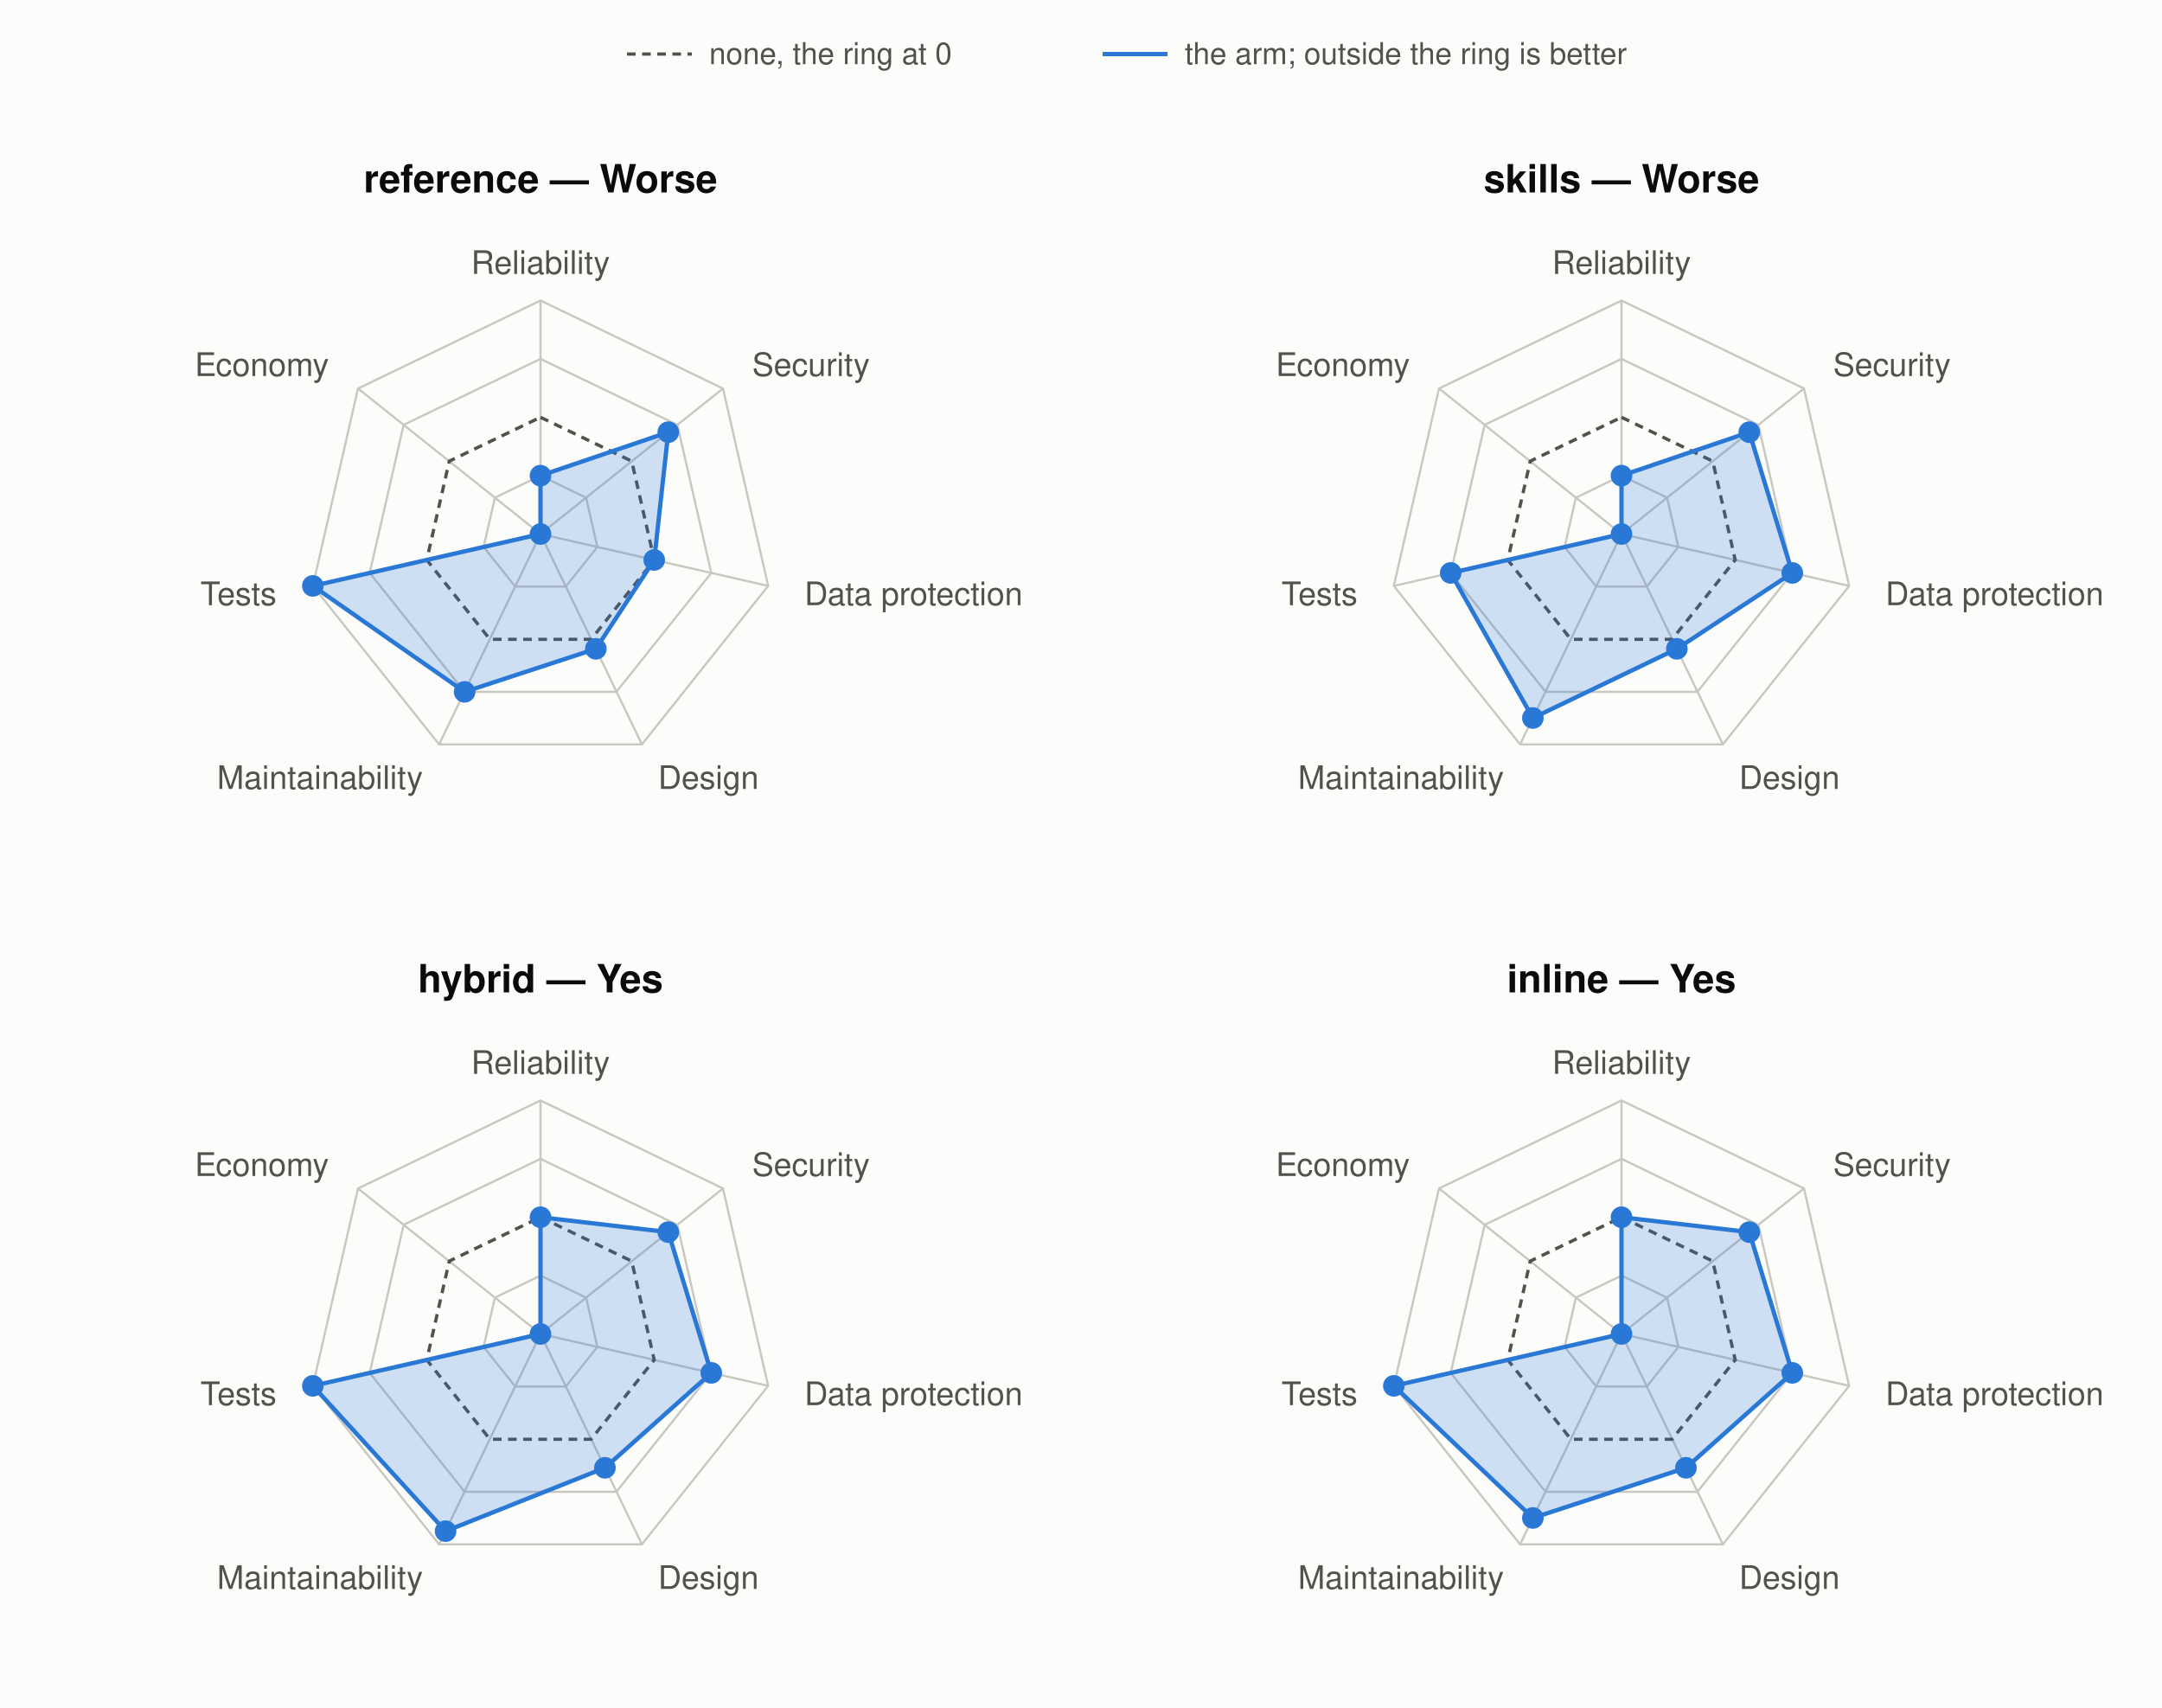
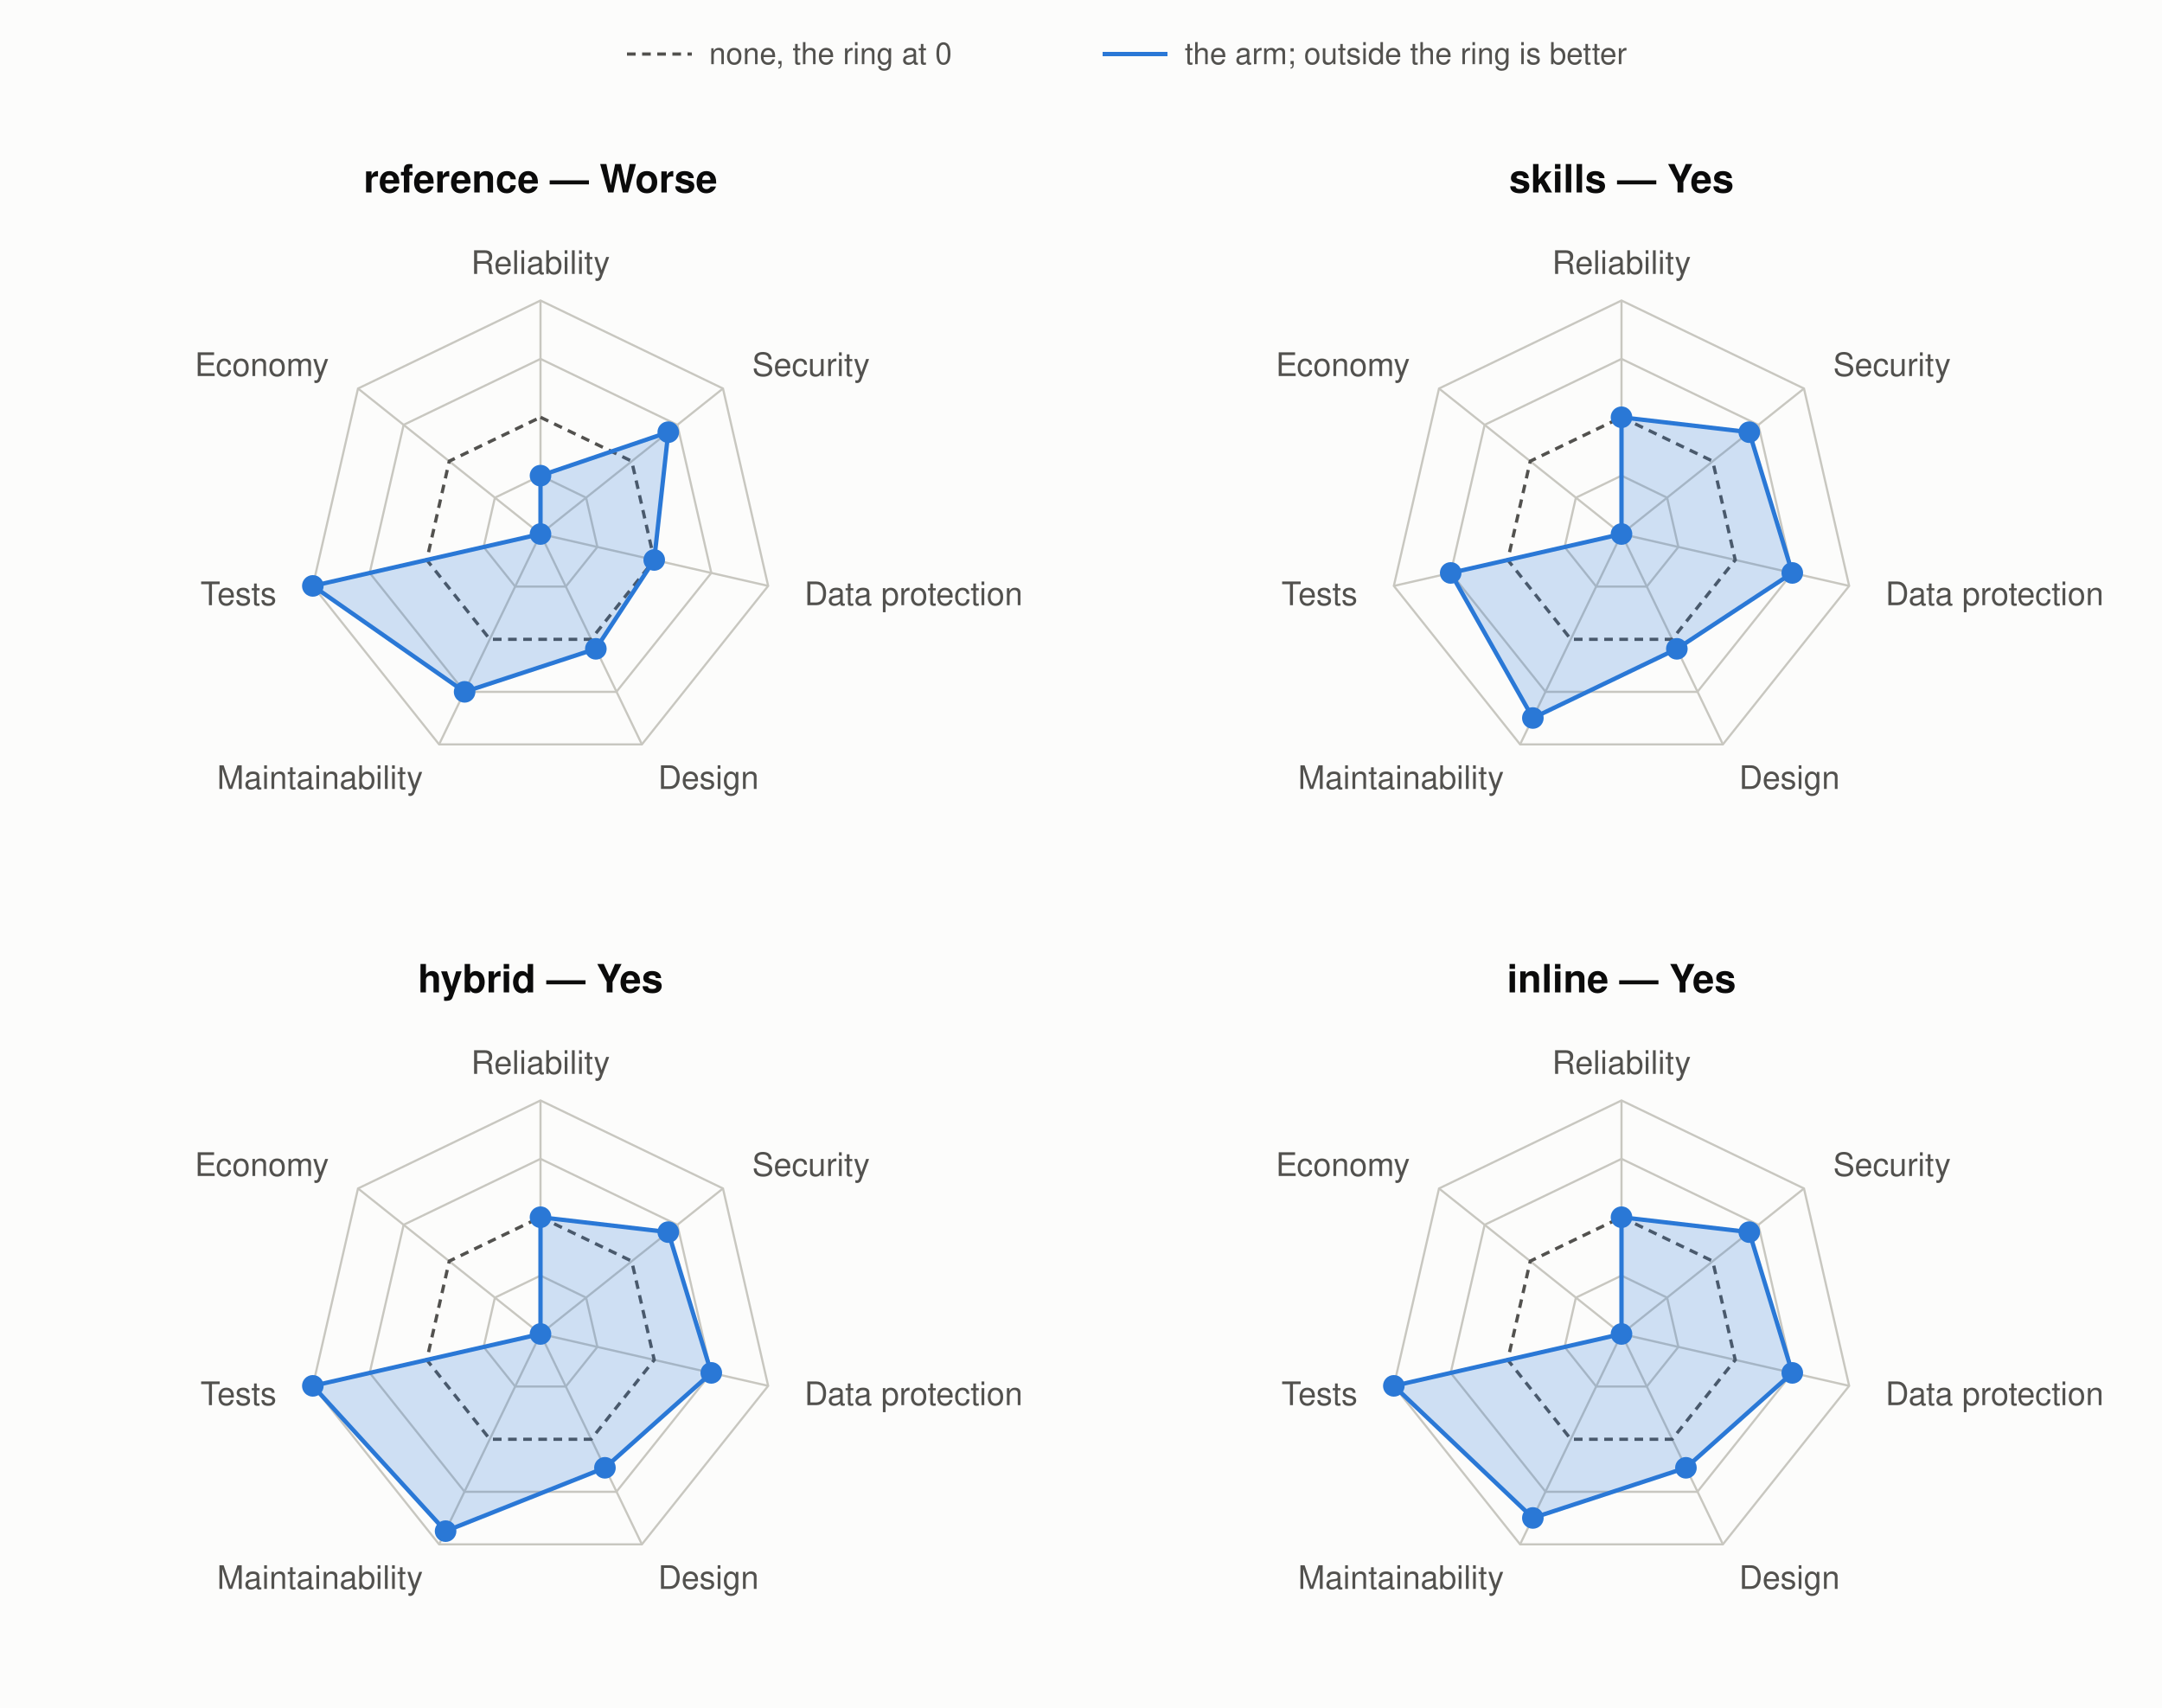
<svg xmlns="http://www.w3.org/2000/svg" width="1000" height="790" viewBox="0 0 1000 790" font-family="-apple-system, Segoe UI, Helvetica, Arial, sans-serif">
  <rect width="100%" height="100%" fill="#fcfcfb" />
  <line x1="290" y1="25" x2="320" y2="25" stroke="#52514e" stroke-width="1.5" stroke-dasharray="4 3" />
  <text x="328" y="25" dominant-baseline="middle" font-size="14" fill="#52514e">none, the ring at 0</text>
  <line x1="510" y1="25" x2="540" y2="25" stroke="#2a78d6" stroke-width="2" />
  <text x="548" y="25" dominant-baseline="middle" font-size="14" fill="#52514e">the arm; outside the ring is better</text>
  <text x="250.0" y="89.0" text-anchor="middle" font-size="18" font-weight="600" fill="#0b0b0b">reference — Worse</text>
  <polygon points="250.0,220.0 271.1,230.2 276.3,253.0 261.7,271.3 238.3,271.3 223.7,253.0 228.9,230.2" fill="none" stroke="#c8c7c0" stroke-width="1" />
  <polygon points="250.0,166.0 313.3,196.5 329.0,265.0 285.1,320.0 214.9,320.0 171.0,265.0 186.7,196.5" fill="none" stroke="#c8c7c0" stroke-width="1" />
  <polygon points="250.0,139.0 334.4,179.7 355.3,271.0 296.9,344.3 203.1,344.3 144.7,271.0 165.6,179.7" fill="none" stroke="#c8c7c0" stroke-width="1" />
  <line x1="250.0" y1="247.0" x2="250.0" y2="139.0" stroke="#c8c7c0" stroke-width="1" />
  <text x="250.0" y="121.7" text-anchor="middle" dominant-baseline="middle" font-size="15" fill="#52514e">Reliability</text>
  <line x1="250.0" y1="247.0" x2="334.4" y2="179.7" stroke="#c8c7c0" stroke-width="1" />
  <text x="347.9" y="168.9" text-anchor="start" dominant-baseline="middle" font-size="15" fill="#52514e">Security</text>
  <line x1="250.0" y1="247.0" x2="355.3" y2="271.0" stroke="#c8c7c0" stroke-width="1" />
  <text x="372.1" y="274.9" text-anchor="start" dominant-baseline="middle" font-size="15" fill="#52514e">Data protection</text>
  <line x1="250.0" y1="247.0" x2="296.9" y2="344.3" stroke="#c8c7c0" stroke-width="1" />
  <text x="304.4" y="359.9" text-anchor="start" dominant-baseline="middle" font-size="15" fill="#52514e">Design</text>
  <line x1="250.0" y1="247.0" x2="203.1" y2="344.3" stroke="#c8c7c0" stroke-width="1" />
  <text x="195.6" y="359.9" text-anchor="end" dominant-baseline="middle" font-size="15" fill="#52514e">Maintainability</text>
  <line x1="250.0" y1="247.0" x2="144.7" y2="271.0" stroke="#c8c7c0" stroke-width="1" />
  <text x="127.9" y="274.9" text-anchor="end" dominant-baseline="middle" font-size="15" fill="#52514e">Tests</text>
  <line x1="250.0" y1="247.0" x2="165.6" y2="179.7" stroke="#c8c7c0" stroke-width="1" />
  <text x="152.1" y="168.9" text-anchor="end" dominant-baseline="middle" font-size="15" fill="#52514e">Economy</text>
  <polygon points="250.0,193.0 292.2,213.3 302.6,259.0 273.4,295.7 226.6,295.7 197.4,259.0 207.8,213.3" fill="none" stroke="#52514e" stroke-width="1.5" stroke-dasharray="4 3" />
  <polygon points="250.0,220.0 309.1,199.9 302.6,259.0 275.6,300.1 214.9,320.0 144.7,271.0 250.0,247.0" fill="#2a78d6" fill-opacity="0.22" stroke="#2a78d6" stroke-width="2" stroke-linejoin="round" />
  <circle cx="250.0" cy="220.0" r="4" fill="#2a78d6" stroke="#2a78d6" stroke-width="2" />
  <circle cx="309.1" cy="199.9" r="4" fill="#2a78d6" stroke="#2a78d6" stroke-width="2" />
  <circle cx="302.6" cy="259.0" r="4" fill="#2a78d6" stroke="#2a78d6" stroke-width="2" />
  <circle cx="275.6" cy="300.1" r="4" fill="#2a78d6" stroke="#2a78d6" stroke-width="2" />
  <circle cx="214.9" cy="320.0" r="4" fill="#2a78d6" stroke="#2a78d6" stroke-width="2" />
  <circle cx="144.7" cy="271.0" r="4" fill="#2a78d6" stroke="#2a78d6" stroke-width="2" />
  <circle cx="250.0" cy="247.0" r="4" fill="#2a78d6" stroke="#2a78d6" stroke-width="2" />
-   <text x="750.0" y="89.0" text-anchor="middle" font-size="18" font-weight="600" fill="#0b0b0b">skills — Worse</text>
+   <text x="750.0" y="89.0" text-anchor="middle" font-size="18" font-weight="600" fill="#0b0b0b">skills — Yes</text>
  <polygon points="750.0,220.0 771.1,230.2 776.3,253.0 761.7,271.3 738.3,271.3 723.7,253.0 728.9,230.2" fill="none" stroke="#c8c7c0" stroke-width="1" />
  <polygon points="750.0,166.0 813.3,196.5 829.0,265.0 785.1,320.0 714.9,320.0 671.0,265.0 686.7,196.5" fill="none" stroke="#c8c7c0" stroke-width="1" />
  <polygon points="750.0,139.0 834.4,179.7 855.3,271.0 796.9,344.3 703.1,344.3 644.7,271.0 665.6,179.7" fill="none" stroke="#c8c7c0" stroke-width="1" />
  <line x1="750.0" y1="247.0" x2="750.0" y2="139.0" stroke="#c8c7c0" stroke-width="1" />
  <text x="750.0" y="121.7" text-anchor="middle" dominant-baseline="middle" font-size="15" fill="#52514e">Reliability</text>
  <line x1="750.0" y1="247.0" x2="834.4" y2="179.7" stroke="#c8c7c0" stroke-width="1" />
  <text x="847.9" y="168.9" text-anchor="start" dominant-baseline="middle" font-size="15" fill="#52514e">Security</text>
  <line x1="750.0" y1="247.0" x2="855.3" y2="271.0" stroke="#c8c7c0" stroke-width="1" />
  <text x="872.1" y="274.9" text-anchor="start" dominant-baseline="middle" font-size="15" fill="#52514e">Data protection</text>
  <line x1="750.0" y1="247.0" x2="796.9" y2="344.3" stroke="#c8c7c0" stroke-width="1" />
  <text x="804.4" y="359.9" text-anchor="start" dominant-baseline="middle" font-size="15" fill="#52514e">Design</text>
  <line x1="750.0" y1="247.0" x2="703.1" y2="344.3" stroke="#c8c7c0" stroke-width="1" />
  <text x="695.6" y="359.9" text-anchor="end" dominant-baseline="middle" font-size="15" fill="#52514e">Maintainability</text>
  <line x1="750.0" y1="247.0" x2="644.7" y2="271.0" stroke="#c8c7c0" stroke-width="1" />
  <text x="627.9" y="274.9" text-anchor="end" dominant-baseline="middle" font-size="15" fill="#52514e">Tests</text>
  <line x1="750.0" y1="247.0" x2="665.6" y2="179.7" stroke="#c8c7c0" stroke-width="1" />
  <text x="652.1" y="168.9" text-anchor="end" dominant-baseline="middle" font-size="15" fill="#52514e">Economy</text>
  <polygon points="750.0,193.0 792.2,213.3 802.6,259.0 773.4,295.7 726.6,295.7 697.4,259.0 707.8,213.3" fill="none" stroke="#52514e" stroke-width="1.5" stroke-dasharray="4 3" />
-   <polygon points="750.0,220.0 809.1,199.9 829.0,265.0 775.6,300.1 709.0,332.1 671.0,265.0 750.0,247.0" fill="#2a78d6" fill-opacity="0.22" stroke="#2a78d6" stroke-width="2" stroke-linejoin="round" />
-   <circle cx="750.0" cy="220.0" r="4" fill="#2a78d6" stroke="#2a78d6" stroke-width="2" />
+   <polygon points="750.0,193.0 809.1,199.9 829.0,265.0 775.6,300.1 709.0,332.1 671.0,265.0 750.0,247.0" fill="#2a78d6" fill-opacity="0.22" stroke="#2a78d6" stroke-width="2" stroke-linejoin="round" />
+   <circle cx="750.0" cy="193.0" r="4" fill="#2a78d6" stroke="#2a78d6" stroke-width="2" />
  <circle cx="809.1" cy="199.9" r="4" fill="#2a78d6" stroke="#2a78d6" stroke-width="2" />
  <circle cx="829.0" cy="265.0" r="4" fill="#2a78d6" stroke="#2a78d6" stroke-width="2" />
  <circle cx="775.6" cy="300.1" r="4" fill="#2a78d6" stroke="#2a78d6" stroke-width="2" />
  <circle cx="709.0" cy="332.1" r="4" fill="#2a78d6" stroke="#2a78d6" stroke-width="2" />
  <circle cx="671.0" cy="265.0" r="4" fill="#2a78d6" stroke="#2a78d6" stroke-width="2" />
  <circle cx="750.0" cy="247.0" r="4" fill="#2a78d6" stroke="#2a78d6" stroke-width="2" />
  <text x="250.0" y="459.0" text-anchor="middle" font-size="18" font-weight="600" fill="#0b0b0b">hybrid — Yes</text>
  <polygon points="250.0,590.0 271.1,600.2 276.3,623.0 261.7,641.3 238.3,641.3 223.7,623.0 228.9,600.2" fill="none" stroke="#c8c7c0" stroke-width="1" />
  <polygon points="250.0,536.0 313.3,566.5 329.0,635.0 285.1,690.0 214.9,690.0 171.0,635.0 186.7,566.5" fill="none" stroke="#c8c7c0" stroke-width="1" />
  <polygon points="250.0,509.0 334.4,549.7 355.3,641.0 296.9,714.3 203.1,714.3 144.7,641.0 165.6,549.7" fill="none" stroke="#c8c7c0" stroke-width="1" />
  <line x1="250.0" y1="617.0" x2="250.0" y2="509.0" stroke="#c8c7c0" stroke-width="1" />
  <text x="250.0" y="491.7" text-anchor="middle" dominant-baseline="middle" font-size="15" fill="#52514e">Reliability</text>
  <line x1="250.0" y1="617.0" x2="334.4" y2="549.7" stroke="#c8c7c0" stroke-width="1" />
  <text x="347.9" y="538.9" text-anchor="start" dominant-baseline="middle" font-size="15" fill="#52514e">Security</text>
  <line x1="250.0" y1="617.0" x2="355.3" y2="641.0" stroke="#c8c7c0" stroke-width="1" />
  <text x="372.1" y="644.9" text-anchor="start" dominant-baseline="middle" font-size="15" fill="#52514e">Data protection</text>
  <line x1="250.0" y1="617.0" x2="296.9" y2="714.3" stroke="#c8c7c0" stroke-width="1" />
  <text x="304.4" y="729.9" text-anchor="start" dominant-baseline="middle" font-size="15" fill="#52514e">Design</text>
  <line x1="250.0" y1="617.0" x2="203.1" y2="714.3" stroke="#c8c7c0" stroke-width="1" />
  <text x="195.6" y="729.9" text-anchor="end" dominant-baseline="middle" font-size="15" fill="#52514e">Maintainability</text>
  <line x1="250.0" y1="617.0" x2="144.7" y2="641.0" stroke="#c8c7c0" stroke-width="1" />
  <text x="127.9" y="644.9" text-anchor="end" dominant-baseline="middle" font-size="15" fill="#52514e">Tests</text>
  <line x1="250.0" y1="617.0" x2="165.6" y2="549.7" stroke="#c8c7c0" stroke-width="1" />
  <text x="152.1" y="538.9" text-anchor="end" dominant-baseline="middle" font-size="15" fill="#52514e">Economy</text>
  <polygon points="250.0,563.0 292.2,583.3 302.6,629.0 273.4,665.7 226.6,665.7 197.4,629.0 207.8,583.3" fill="none" stroke="#52514e" stroke-width="1.5" stroke-dasharray="4 3" />
  <polygon points="250.0,563.0 309.1,569.9 329.0,635.0 279.8,678.9 206.1,708.2 144.7,641.0 250.0,617.0" fill="#2a78d6" fill-opacity="0.22" stroke="#2a78d6" stroke-width="2" stroke-linejoin="round" />
  <circle cx="250.0" cy="563.0" r="4" fill="#2a78d6" stroke="#2a78d6" stroke-width="2" />
  <circle cx="309.1" cy="569.9" r="4" fill="#2a78d6" stroke="#2a78d6" stroke-width="2" />
  <circle cx="329.0" cy="635.0" r="4" fill="#2a78d6" stroke="#2a78d6" stroke-width="2" />
  <circle cx="279.8" cy="678.9" r="4" fill="#2a78d6" stroke="#2a78d6" stroke-width="2" />
  <circle cx="206.1" cy="708.2" r="4" fill="#2a78d6" stroke="#2a78d6" stroke-width="2" />
  <circle cx="144.7" cy="641.0" r="4" fill="#2a78d6" stroke="#2a78d6" stroke-width="2" />
  <circle cx="250.0" cy="617.0" r="4" fill="#2a78d6" stroke="#2a78d6" stroke-width="2" />
  <text x="750.0" y="459.0" text-anchor="middle" font-size="18" font-weight="600" fill="#0b0b0b">inline — Yes</text>
  <polygon points="750.0,590.0 771.1,600.2 776.3,623.0 761.7,641.3 738.3,641.3 723.7,623.0 728.9,600.2" fill="none" stroke="#c8c7c0" stroke-width="1" />
  <polygon points="750.0,536.0 813.3,566.5 829.0,635.0 785.1,690.0 714.9,690.0 671.0,635.0 686.7,566.5" fill="none" stroke="#c8c7c0" stroke-width="1" />
  <polygon points="750.0,509.0 834.4,549.7 855.3,641.0 796.9,714.3 703.1,714.3 644.7,641.0 665.6,549.7" fill="none" stroke="#c8c7c0" stroke-width="1" />
  <line x1="750.0" y1="617.0" x2="750.0" y2="509.0" stroke="#c8c7c0" stroke-width="1" />
  <text x="750.0" y="491.7" text-anchor="middle" dominant-baseline="middle" font-size="15" fill="#52514e">Reliability</text>
  <line x1="750.0" y1="617.0" x2="834.4" y2="549.7" stroke="#c8c7c0" stroke-width="1" />
  <text x="847.9" y="538.9" text-anchor="start" dominant-baseline="middle" font-size="15" fill="#52514e">Security</text>
  <line x1="750.0" y1="617.0" x2="855.3" y2="641.0" stroke="#c8c7c0" stroke-width="1" />
  <text x="872.1" y="644.9" text-anchor="start" dominant-baseline="middle" font-size="15" fill="#52514e">Data protection</text>
  <line x1="750.0" y1="617.0" x2="796.9" y2="714.3" stroke="#c8c7c0" stroke-width="1" />
  <text x="804.4" y="729.9" text-anchor="start" dominant-baseline="middle" font-size="15" fill="#52514e">Design</text>
  <line x1="750.0" y1="617.0" x2="703.1" y2="714.3" stroke="#c8c7c0" stroke-width="1" />
  <text x="695.6" y="729.9" text-anchor="end" dominant-baseline="middle" font-size="15" fill="#52514e">Maintainability</text>
  <line x1="750.0" y1="617.0" x2="644.7" y2="641.0" stroke="#c8c7c0" stroke-width="1" />
  <text x="627.9" y="644.9" text-anchor="end" dominant-baseline="middle" font-size="15" fill="#52514e">Tests</text>
  <line x1="750.0" y1="617.0" x2="665.6" y2="549.7" stroke="#c8c7c0" stroke-width="1" />
  <text x="652.1" y="538.9" text-anchor="end" dominant-baseline="middle" font-size="15" fill="#52514e">Economy</text>
  <polygon points="750.0,563.0 792.2,583.3 802.6,629.0 773.4,665.7 726.6,665.7 697.4,629.0 707.8,583.3" fill="none" stroke="#52514e" stroke-width="1.5" stroke-dasharray="4 3" />
  <polygon points="750.0,563.0 809.1,569.9 829.0,635.0 779.8,678.9 709.0,702.1 644.7,641.0 750.0,617.0" fill="#2a78d6" fill-opacity="0.22" stroke="#2a78d6" stroke-width="2" stroke-linejoin="round" />
  <circle cx="750.0" cy="563.0" r="4" fill="#2a78d6" stroke="#2a78d6" stroke-width="2" />
  <circle cx="809.1" cy="569.9" r="4" fill="#2a78d6" stroke="#2a78d6" stroke-width="2" />
  <circle cx="829.0" cy="635.0" r="4" fill="#2a78d6" stroke="#2a78d6" stroke-width="2" />
  <circle cx="779.8" cy="678.9" r="4" fill="#2a78d6" stroke="#2a78d6" stroke-width="2" />
  <circle cx="709.0" cy="702.1" r="4" fill="#2a78d6" stroke="#2a78d6" stroke-width="2" />
  <circle cx="644.7" cy="641.0" r="4" fill="#2a78d6" stroke="#2a78d6" stroke-width="2" />
  <circle cx="750.0" cy="617.0" r="4" fill="#2a78d6" stroke="#2a78d6" stroke-width="2" />
</svg>
